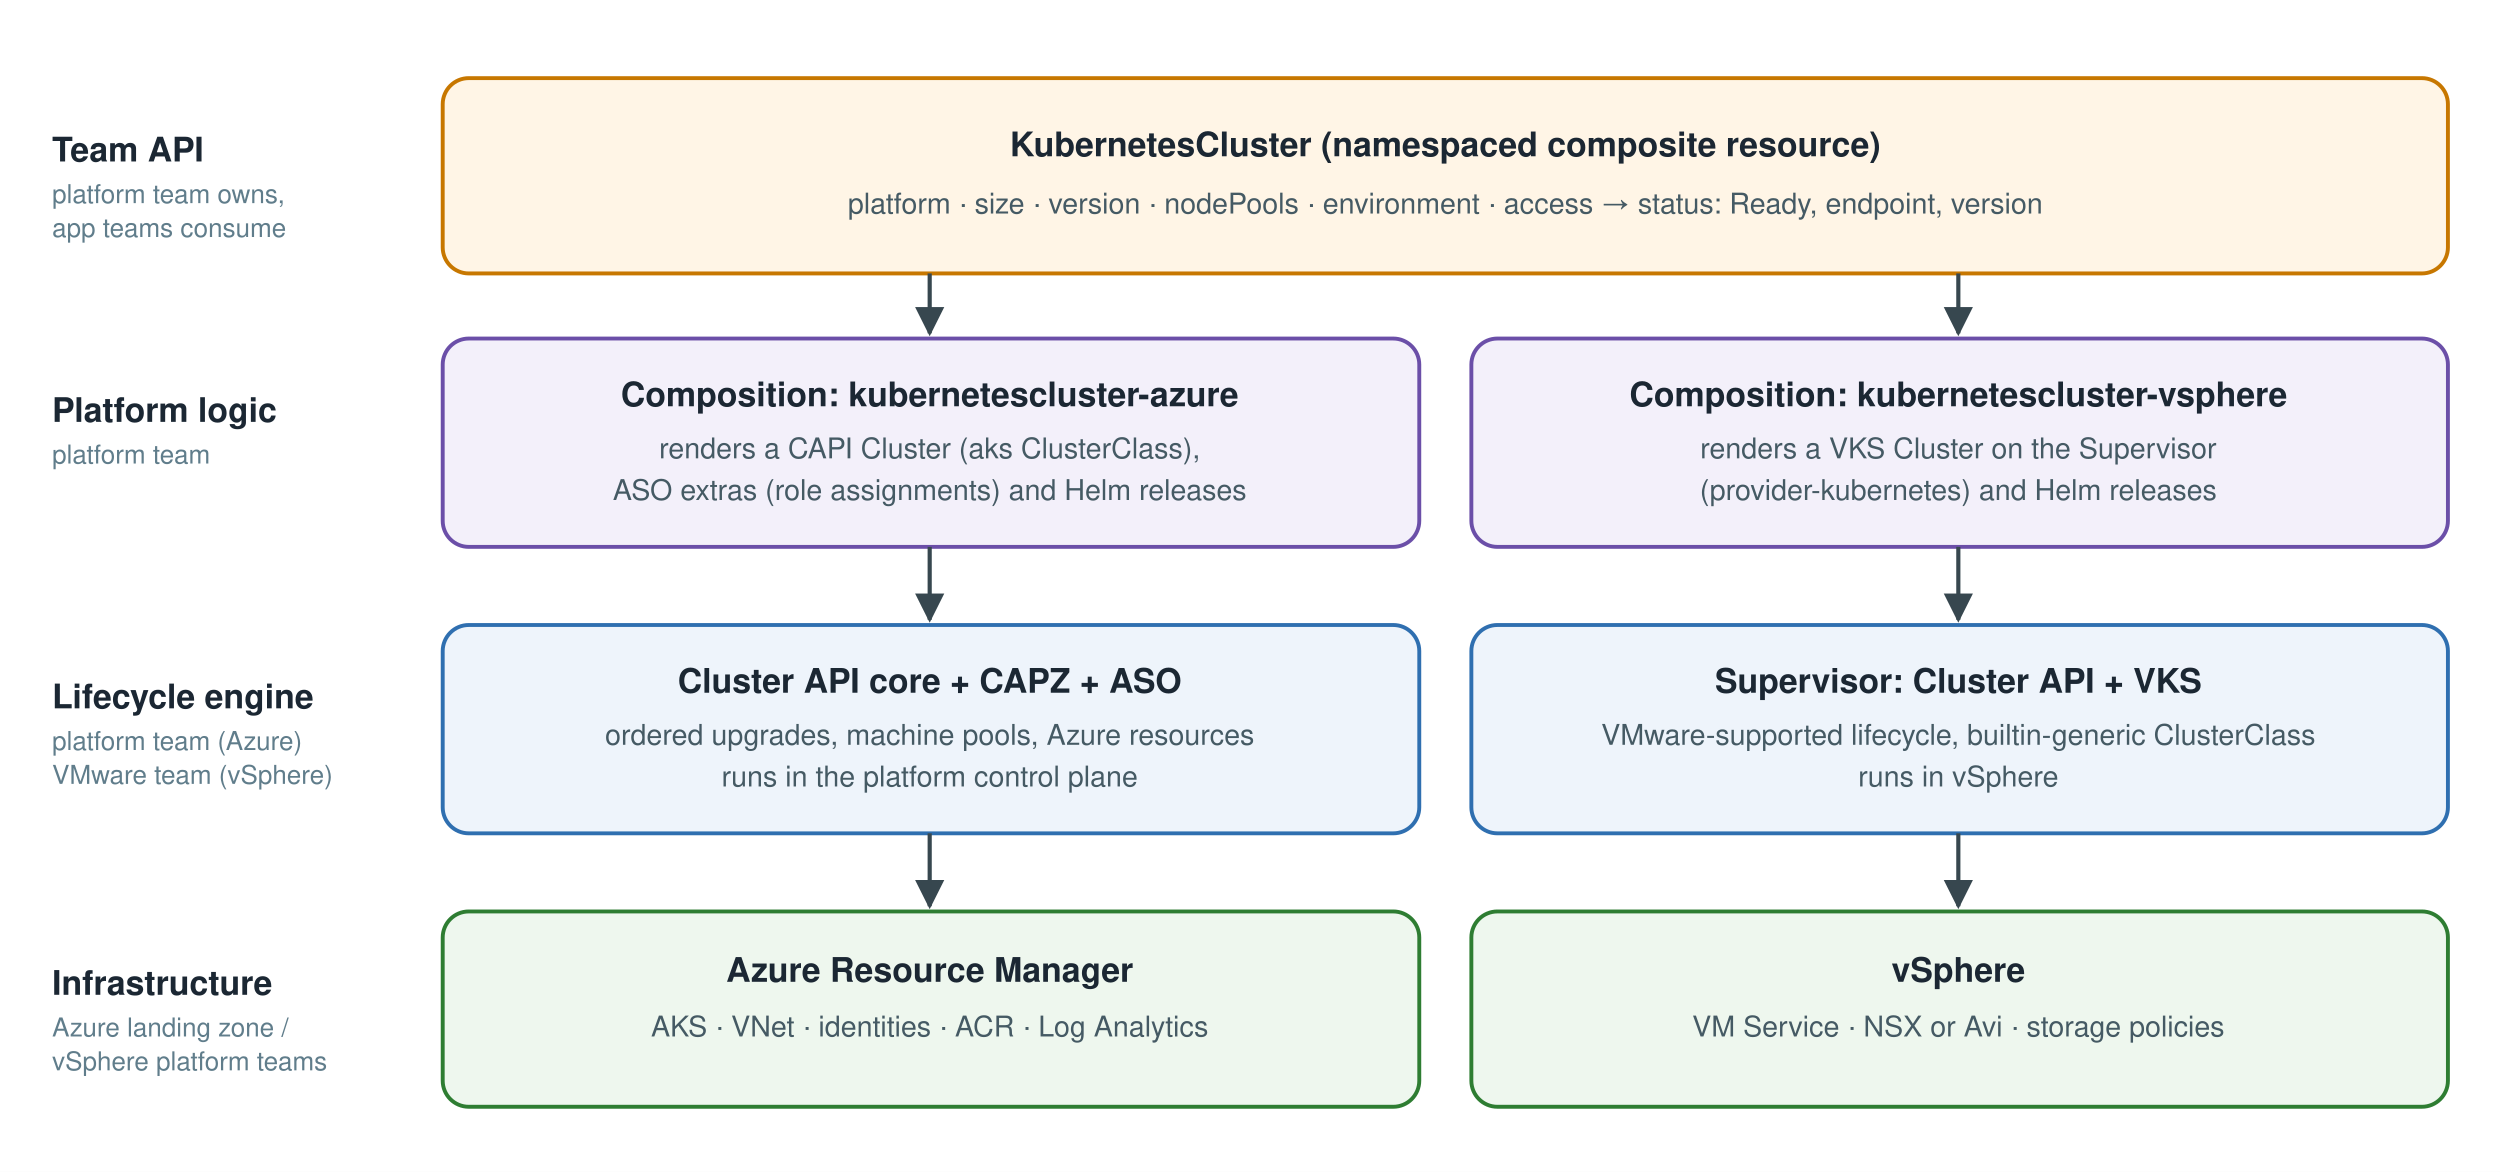
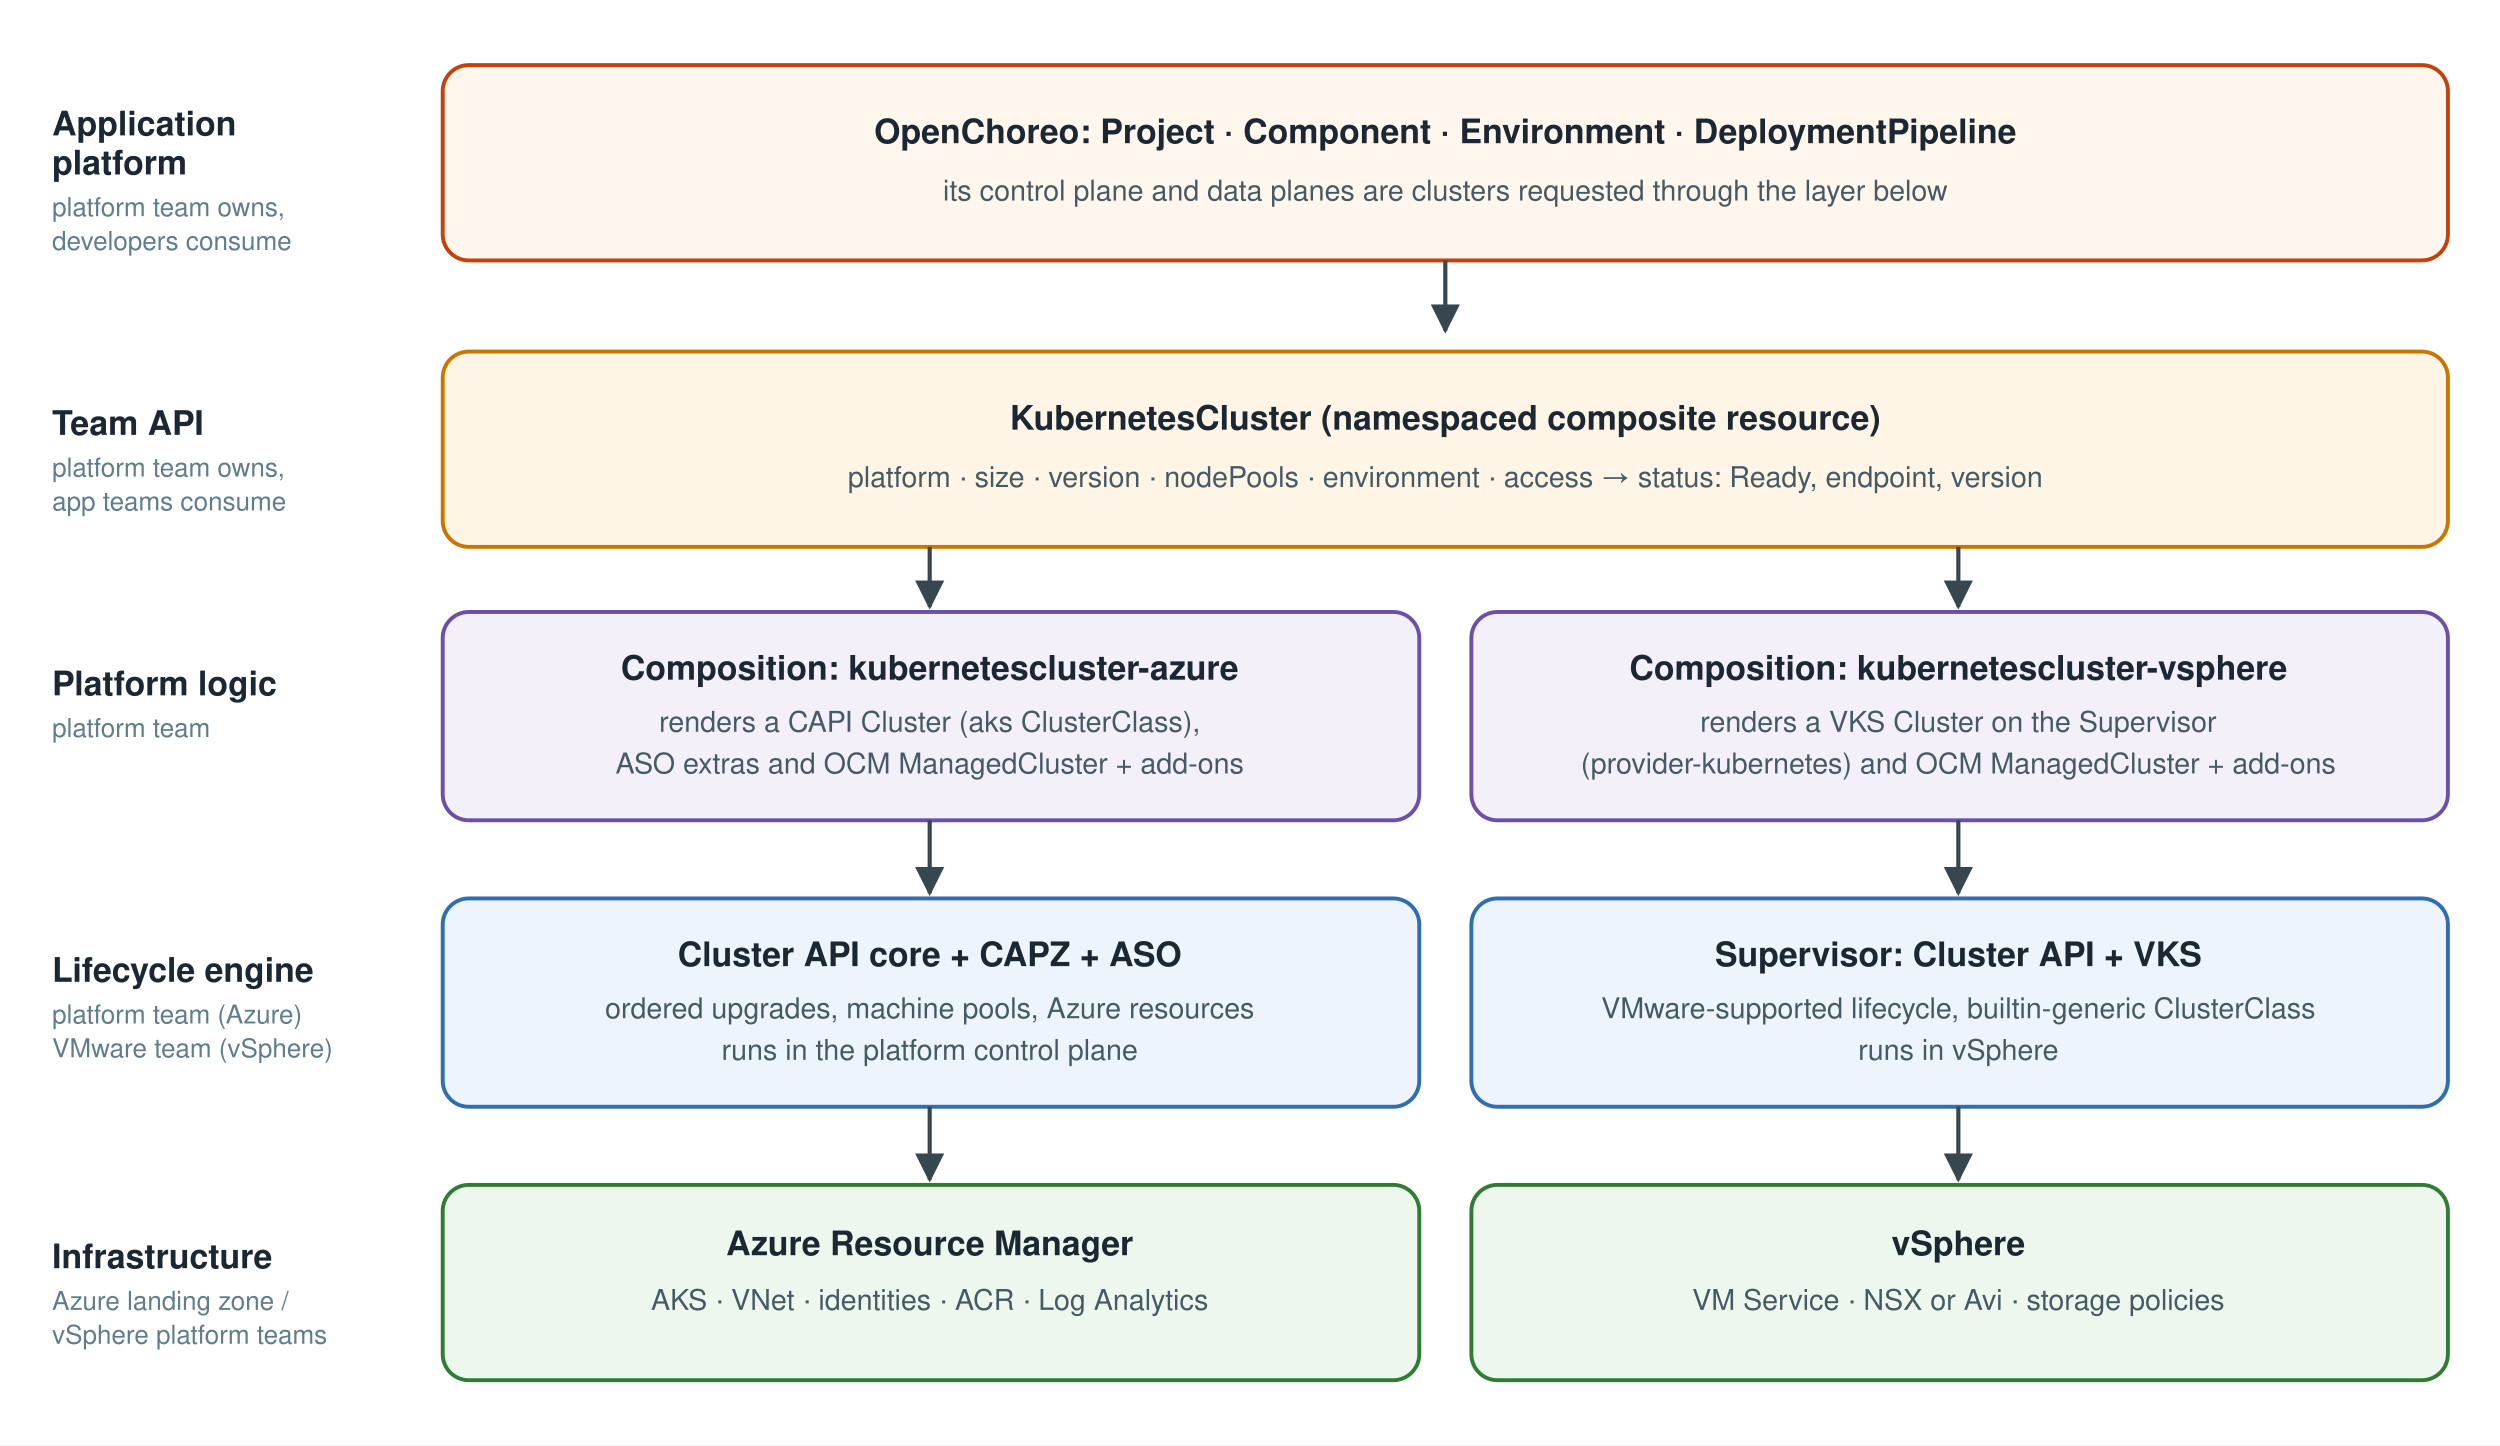
- <svg xmlns="http://www.w3.org/2000/svg" width="960" height="450" viewBox="0 0 960 450" font-family="Segoe UI, Helvetica, Arial, sans-serif">
+ <svg xmlns="http://www.w3.org/2000/svg" width="960" height="555" viewBox="0 0 960 555" font-family="Segoe UI, Helvetica, Arial, sans-serif">
  <defs>
    <marker id="arrow" viewBox="0 0 10 10" refX="9" refY="5" markerWidth="7" markerHeight="7" orient="auto-start-reverse">
      <path d="M0,0 L10,5 L0,10 z" fill="#37474F" />
    </marker>
    <style>
      .layer { font-size: 13px; font-weight: 700; fill: #1B2733; }
      .own   { font-size: 10px; fill: #607D8B; }
      .title { font-size: 13px; font-weight: 600; fill: #1B2733; }
      .sub   { font-size: 11px; fill: #455A64; }
      .flow  { stroke: #37474F; stroke-width: 1.6; fill: none; marker-end: url(#arrow); }
    </style>
  </defs>
-   <rect width="960" height="450" fill="#FFFFFF" />
-   <text x="20" y="62" class="layer">Team API</text>
-   <text x="20" y="78" class="own">platform team owns,</text>
-   <text x="20" y="91" class="own">app teams consume</text>
-   <text x="20" y="162" class="layer">Platform logic</text>
-   <text x="20" y="178" class="own">platform team</text>
-   <text x="20" y="272" class="layer">Lifecycle engine</text>
-   <text x="20" y="288" class="own">platform team (Azure)</text>
-   <text x="20" y="301" class="own">VMware team (vSphere)</text>
-   <text x="20" y="382" class="layer">Infrastructure</text>
-   <text x="20" y="398" class="own">Azure landing zone /</text>
-   <text x="20" y="411" class="own">vSphere platform teams</text>
-   <rect x="170" y="30" width="770" height="75" rx="10" fill="#FFF5E6" stroke="#C77700" stroke-width="1.5" />
-   <text x="555" y="60" text-anchor="middle" class="title">KubernetesCluster (namespaced composite resource)</text>
-   <text x="555" y="82" text-anchor="middle" class="sub">platform · size · version · nodePools · environment · access → status: Ready, endpoint, version</text>
-   <rect x="170" y="130" width="375" height="80" rx="10" fill="#F3F0FA" stroke="#6B4FA8" stroke-width="1.5" />
-   <text x="357" y="156" text-anchor="middle" class="title">Composition: kubernetescluster-azure</text>
-   <text x="357" y="176" text-anchor="middle" class="sub">renders a CAPI Cluster (aks ClusterClass),</text>
-   <text x="357" y="192" text-anchor="middle" class="sub">ASO extras (role assignments) and Helm releases</text>
-   <rect x="565" y="130" width="375" height="80" rx="10" fill="#F3F0FA" stroke="#6B4FA8" stroke-width="1.5" />
-   <text x="752" y="156" text-anchor="middle" class="title">Composition: kubernetescluster-vsphere</text>
-   <text x="752" y="176" text-anchor="middle" class="sub">renders a VKS Cluster on the Supervisor</text>
-   <text x="752" y="192" text-anchor="middle" class="sub">(provider-kubernetes) and Helm releases</text>
-   <rect x="170" y="240" width="375" height="80" rx="10" fill="#EEF4FB" stroke="#2F6FB0" stroke-width="1.5" />
-   <text x="357" y="266" text-anchor="middle" class="title">Cluster API core + CAPZ + ASO</text>
-   <text x="357" y="286" text-anchor="middle" class="sub">ordered upgrades, machine pools, Azure resources</text>
-   <text x="357" y="302" text-anchor="middle" class="sub">runs in the platform control plane</text>
-   <rect x="565" y="240" width="375" height="80" rx="10" fill="#EEF4FB" stroke="#2F6FB0" stroke-width="1.5" />
-   <text x="752" y="266" text-anchor="middle" class="title">Supervisor: Cluster API + VKS</text>
-   <text x="752" y="286" text-anchor="middle" class="sub">VMware-supported lifecycle, builtin-generic ClusterClass</text>
-   <text x="752" y="302" text-anchor="middle" class="sub">runs in vSphere</text>
-   <rect x="170" y="350" width="375" height="75" rx="10" fill="#EEF7EE" stroke="#2E7D32" stroke-width="1.5" />
-   <text x="357" y="377" text-anchor="middle" class="title">Azure Resource Manager</text>
-   <text x="357" y="398" text-anchor="middle" class="sub">AKS · VNet · identities · ACR · Log Analytics</text>
-   <rect x="565" y="350" width="375" height="75" rx="10" fill="#EEF7EE" stroke="#2E7D32" stroke-width="1.5" />
-   <text x="752" y="377" text-anchor="middle" class="title">vSphere</text>
-   <text x="752" y="398" text-anchor="middle" class="sub">VM Service · NSX or Avi · storage policies</text>
-   <line x1="357" y1="105" x2="357" y2="128" class="flow" />
-   <line x1="752" y1="105" x2="752" y2="128" class="flow" />
-   <line x1="357" y1="210" x2="357" y2="238" class="flow" />
-   <line x1="752" y1="210" x2="752" y2="238" class="flow" />
-   <line x1="357" y1="320" x2="357" y2="348" class="flow" />
-   <line x1="752" y1="320" x2="752" y2="348" class="flow" />
+   <rect width="960" height="555" fill="#FFFFFF" />
+   <text x="20" y="52" class="layer">Application</text>
+   <text x="20" y="67" class="layer">platform</text>
+   <text x="20" y="83" class="own">platform team owns,</text>
+   <text x="20" y="96" class="own">developers consume</text>
+   <rect x="170" y="25" width="770" height="75" rx="10" fill="#FFF7ED" stroke="#C2410C" stroke-width="1.5" />
+   <text x="555" y="55" text-anchor="middle" class="title">OpenChoreo: Project · Component · Environment · DeploymentPipeline</text>
+   <text x="555" y="77" text-anchor="middle" class="sub">its control plane and data planes are clusters requested through the layer below</text>
+   <line x1="555" y1="100" x2="555" y2="127" class="flow" />
+   <g transform="translate(0,105)">
+     <text x="20" y="62" class="layer">Team API</text>
+     <text x="20" y="78" class="own">platform team owns,</text>
+     <text x="20" y="91" class="own">app teams consume</text>
+     <text x="20" y="162" class="layer">Platform logic</text>
+     <text x="20" y="178" class="own">platform team</text>
+     <text x="20" y="272" class="layer">Lifecycle engine</text>
+     <text x="20" y="288" class="own">platform team (Azure)</text>
+     <text x="20" y="301" class="own">VMware team (vSphere)</text>
+     <text x="20" y="382" class="layer">Infrastructure</text>
+     <text x="20" y="398" class="own">Azure landing zone /</text>
+     <text x="20" y="411" class="own">vSphere platform teams</text>
+     <rect x="170" y="30" width="770" height="75" rx="10" fill="#FFF5E6" stroke="#C77700" stroke-width="1.5" />
+     <text x="555" y="60" text-anchor="middle" class="title">KubernetesCluster (namespaced composite resource)</text>
+     <text x="555" y="82" text-anchor="middle" class="sub">platform · size · version · nodePools · environment · access → status: Ready, endpoint, version</text>
+     <rect x="170" y="130" width="375" height="80" rx="10" fill="#F3F0FA" stroke="#6B4FA8" stroke-width="1.5" />
+     <text x="357" y="156" text-anchor="middle" class="title">Composition: kubernetescluster-azure</text>
+     <text x="357" y="176" text-anchor="middle" class="sub">renders a CAPI Cluster (aks ClusterClass),</text>
+     <text x="357" y="192" text-anchor="middle" class="sub">ASO extras and OCM ManagedCluster + add-ons</text>
+     <rect x="565" y="130" width="375" height="80" rx="10" fill="#F3F0FA" stroke="#6B4FA8" stroke-width="1.5" />
+     <text x="752" y="156" text-anchor="middle" class="title">Composition: kubernetescluster-vsphere</text>
+     <text x="752" y="176" text-anchor="middle" class="sub">renders a VKS Cluster on the Supervisor</text>
+     <text x="752" y="192" text-anchor="middle" class="sub">(provider-kubernetes) and OCM ManagedCluster + add-ons</text>
+     <rect x="170" y="240" width="375" height="80" rx="10" fill="#EEF4FB" stroke="#2F6FB0" stroke-width="1.5" />
+     <text x="357" y="266" text-anchor="middle" class="title">Cluster API core + CAPZ + ASO</text>
+     <text x="357" y="286" text-anchor="middle" class="sub">ordered upgrades, machine pools, Azure resources</text>
+     <text x="357" y="302" text-anchor="middle" class="sub">runs in the platform control plane</text>
+     <rect x="565" y="240" width="375" height="80" rx="10" fill="#EEF4FB" stroke="#2F6FB0" stroke-width="1.5" />
+     <text x="752" y="266" text-anchor="middle" class="title">Supervisor: Cluster API + VKS</text>
+     <text x="752" y="286" text-anchor="middle" class="sub">VMware-supported lifecycle, builtin-generic ClusterClass</text>
+     <text x="752" y="302" text-anchor="middle" class="sub">runs in vSphere</text>
+     <rect x="170" y="350" width="375" height="75" rx="10" fill="#EEF7EE" stroke="#2E7D32" stroke-width="1.5" />
+     <text x="357" y="377" text-anchor="middle" class="title">Azure Resource Manager</text>
+     <text x="357" y="398" text-anchor="middle" class="sub">AKS · VNet · identities · ACR · Log Analytics</text>
+     <rect x="565" y="350" width="375" height="75" rx="10" fill="#EEF7EE" stroke="#2E7D32" stroke-width="1.5" />
+     <text x="752" y="377" text-anchor="middle" class="title">vSphere</text>
+     <text x="752" y="398" text-anchor="middle" class="sub">VM Service · NSX or Avi · storage policies</text>
+     <line x1="357" y1="105" x2="357" y2="128" class="flow" />
+     <line x1="752" y1="105" x2="752" y2="128" class="flow" />
+     <line x1="357" y1="210" x2="357" y2="238" class="flow" />
+     <line x1="752" y1="210" x2="752" y2="238" class="flow" />
+     <line x1="357" y1="320" x2="357" y2="348" class="flow" />
+     <line x1="752" y1="320" x2="752" y2="348" class="flow" />
+   </g>
</svg>
